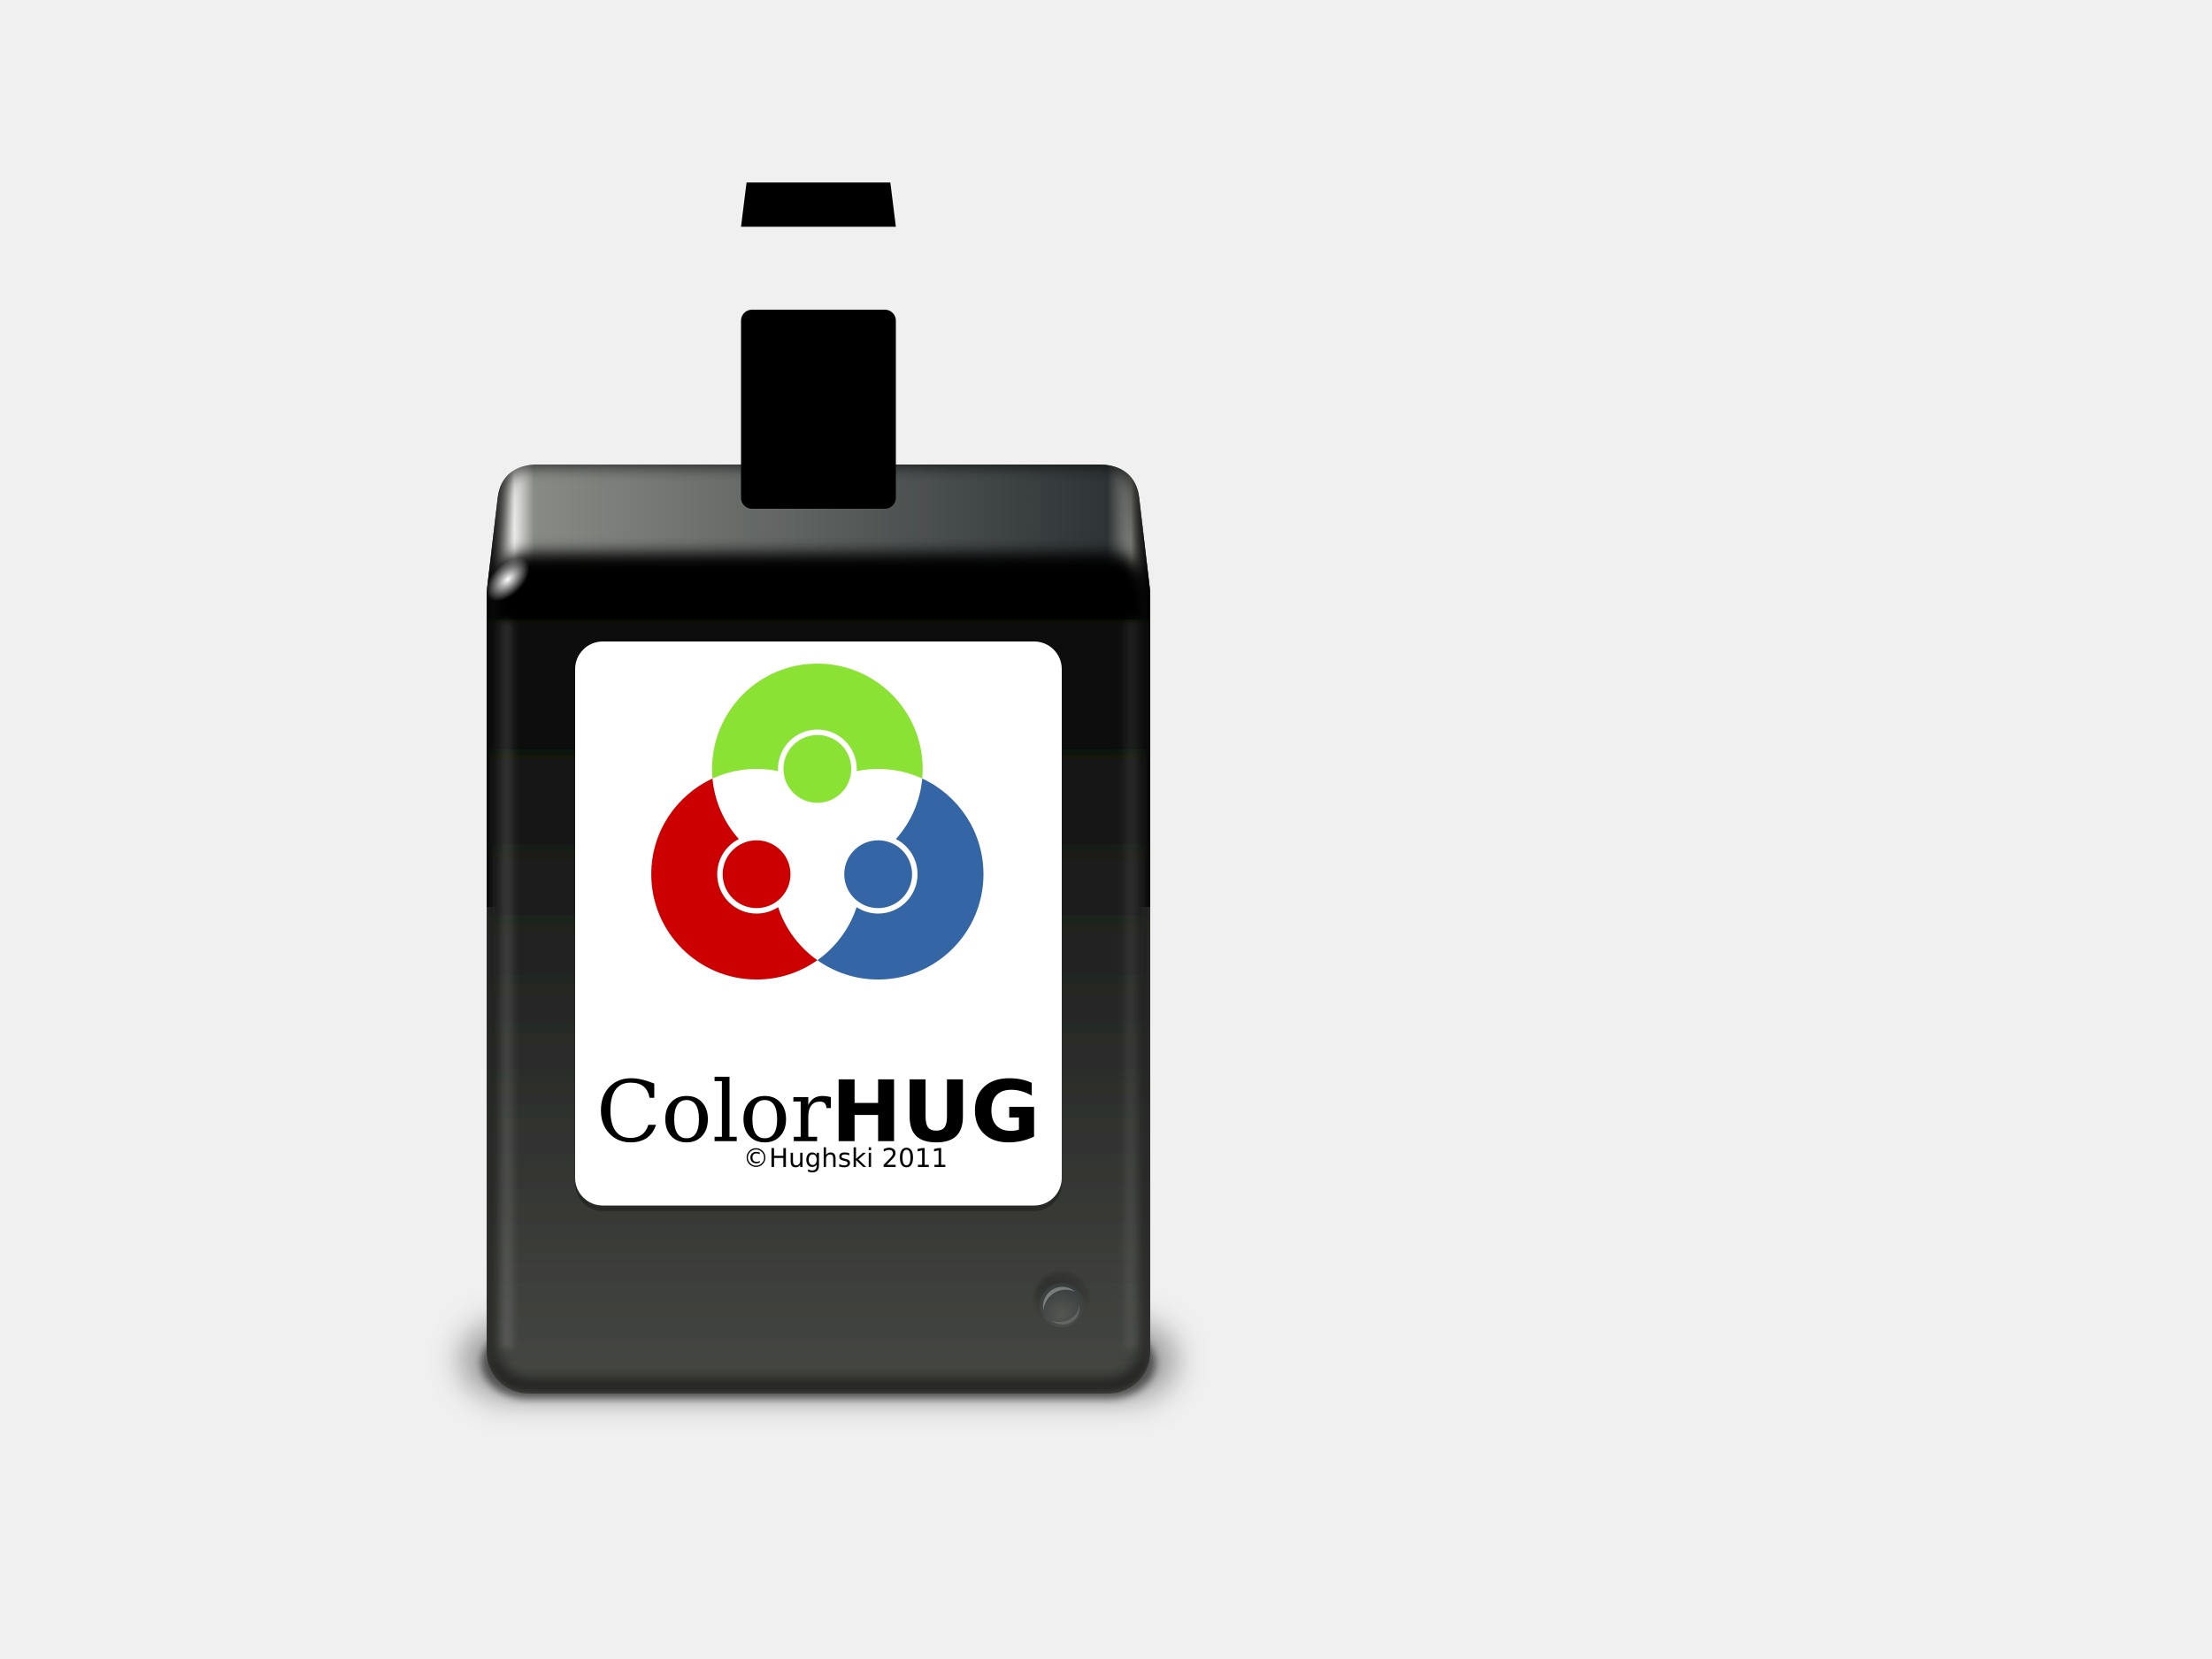
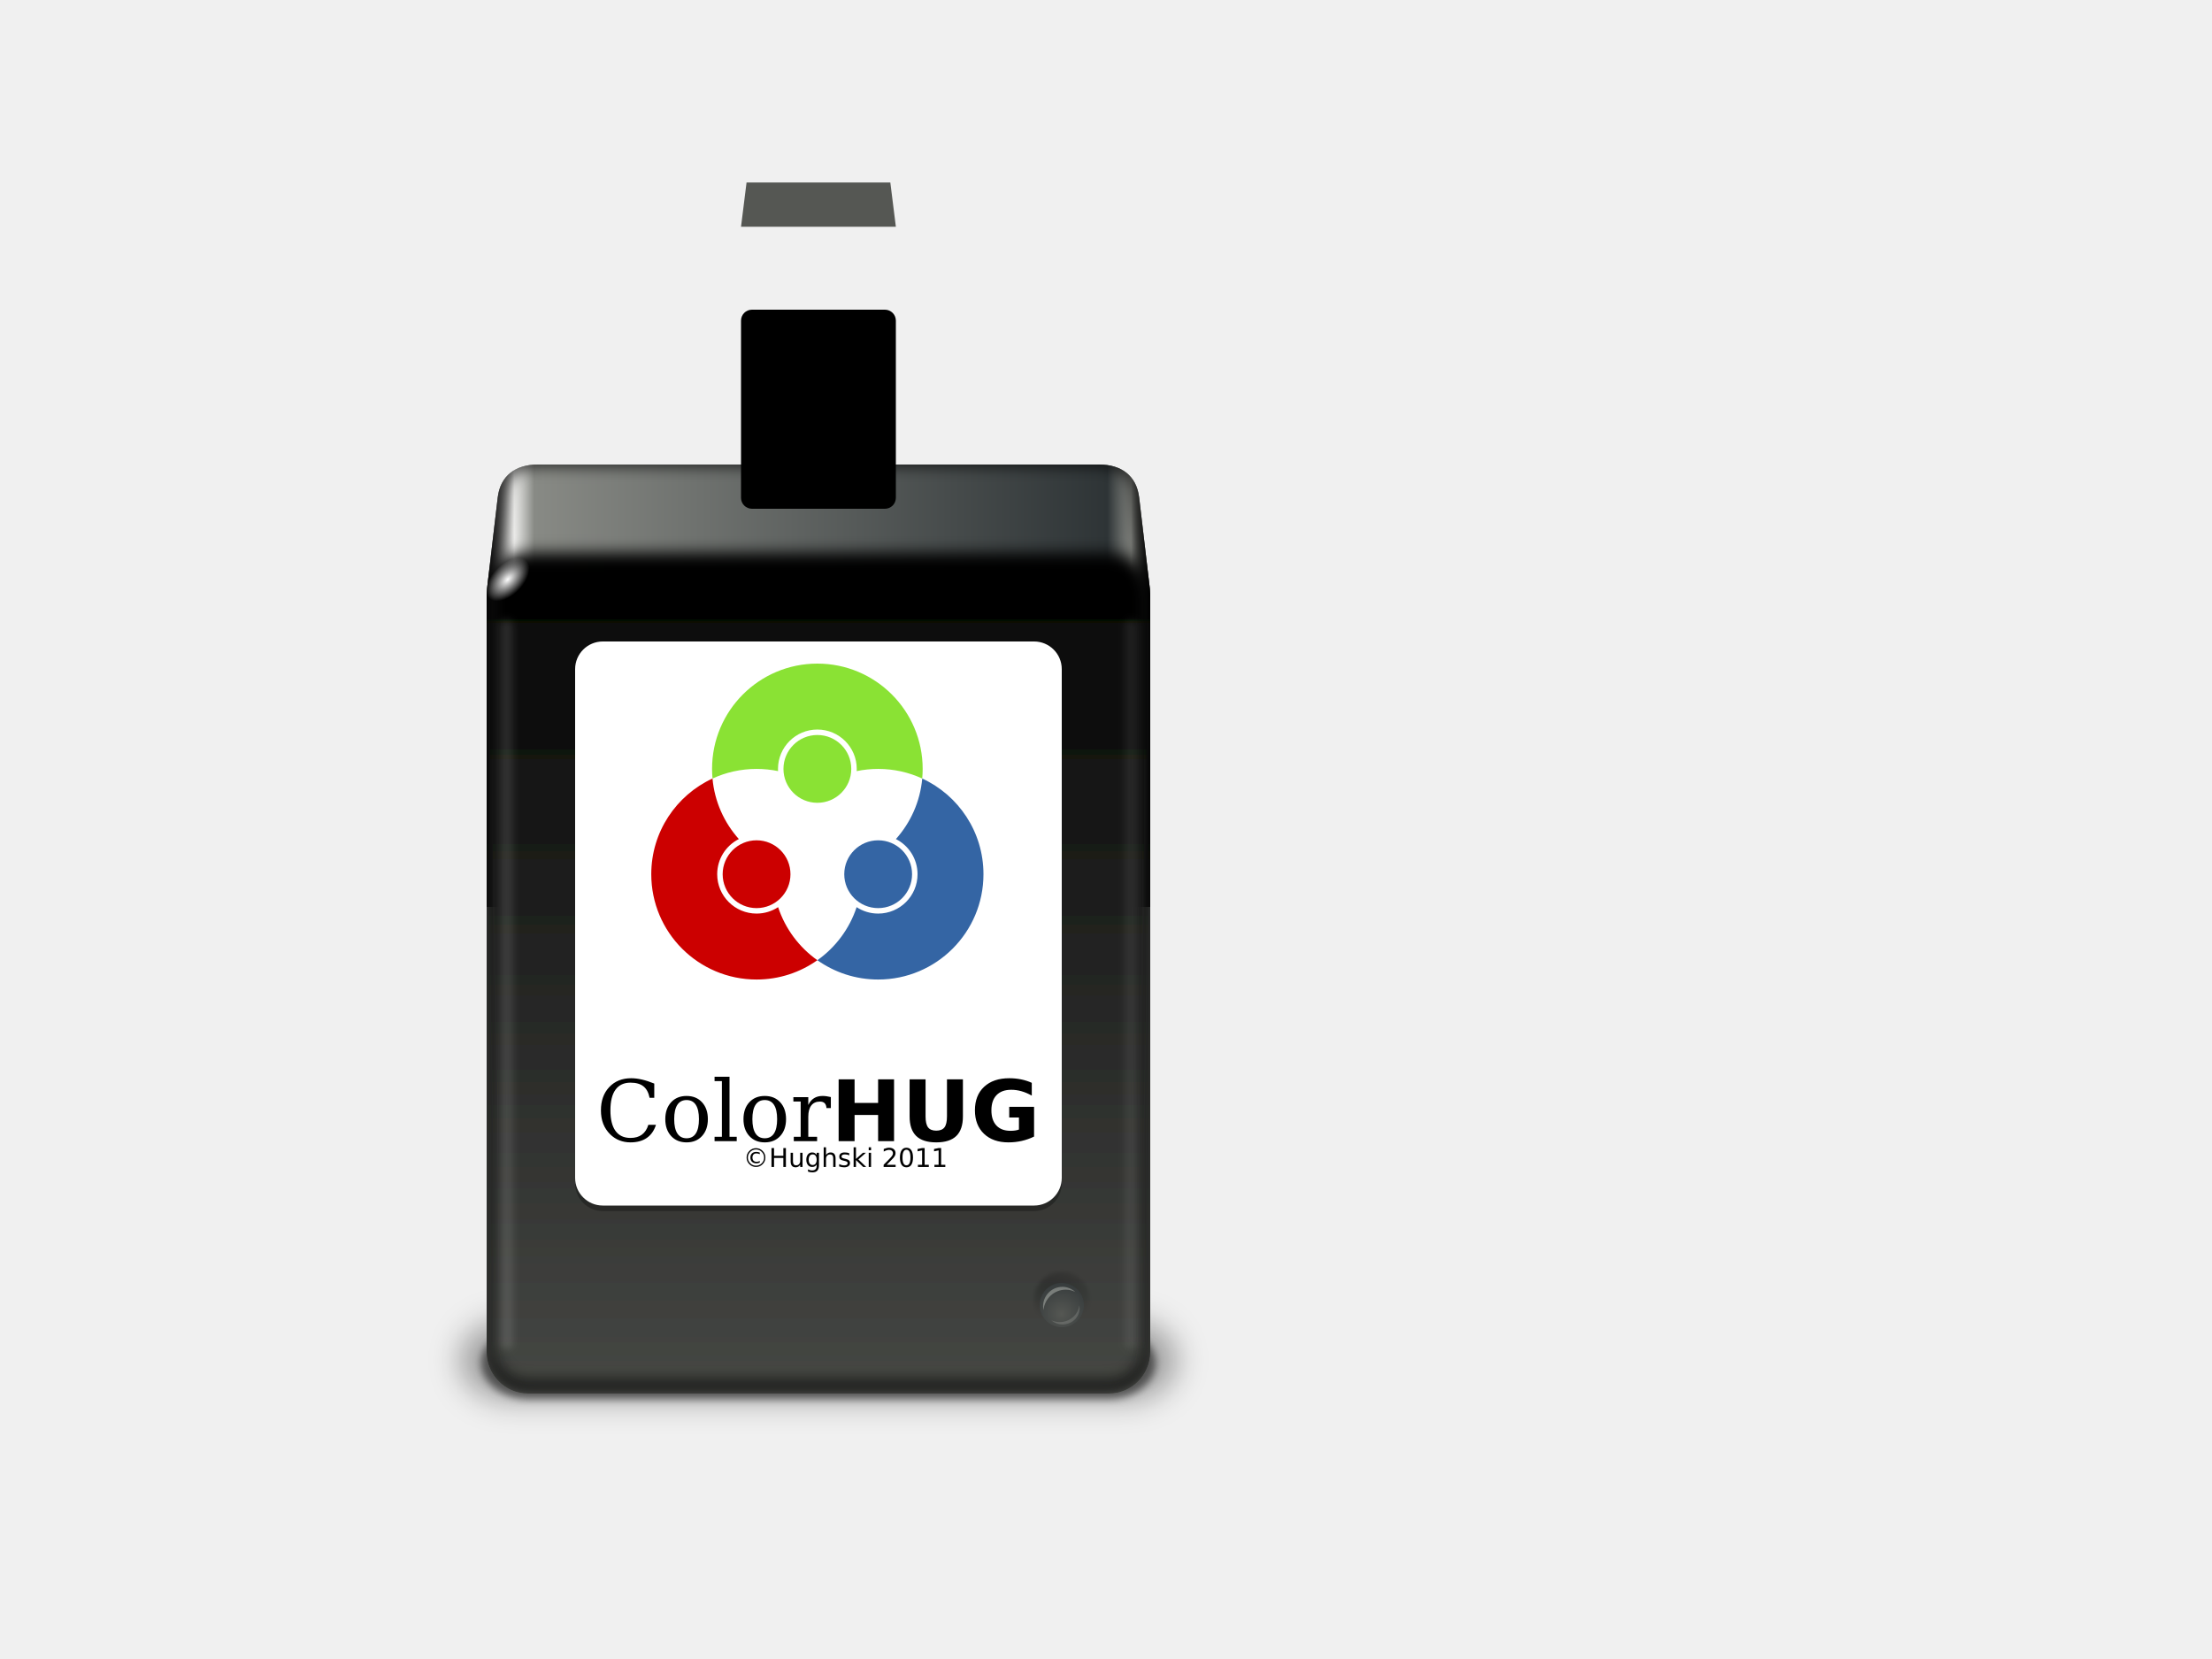
<svg xmlns="http://www.w3.org/2000/svg" xmlns:xlink="http://www.w3.org/1999/xlink" width="400" height="300" id="svg11300" version="1.0" style="display:inline;enable-background:new">
  <defs id="defs3">
    <linearGradient id="linearGradient4335">
      <stop style="stop-color:#000000;stop-opacity:1;" offset="0" id="stop4337" />
      <stop style="stop-color:#000000;stop-opacity:0;" offset="1" id="stop4339" />
    </linearGradient>
    <linearGradient id="linearGradient4213">
      <stop style="stop-color:#555753;stop-opacity:1" offset="0" id="stop4215" />
      <stop style="stop-color:#2e3436;stop-opacity:1" offset="1" id="stop4217" />
    </linearGradient>
    <linearGradient id="linearGradient4092">
      <stop style="stop-color:#000000;stop-opacity:1" offset="0" id="stop4094" />
      <stop style="stop-color:#555753;stop-opacity:1" offset="1" id="stop4096" />
    </linearGradient>
    <linearGradient id="linearGradient4084">
      <stop style="stop-color:#ffffff;stop-opacity:1;" offset="0" id="stop4086" />
      <stop style="stop-color:#ffffff;stop-opacity:0;" offset="1" id="stop4088" />
    </linearGradient>
    <linearGradient id="linearGradient4020">
      <stop style="stop-color:#000000;stop-opacity:1" offset="0" id="stop4022" />
      <stop id="stop4028" offset="0.043" style="stop-color:#eeeeec;stop-opacity:1" />
      <stop style="stop-color:#888a85;stop-opacity:1" offset="0.073" id="stop4030" />
      <stop id="stop4036" offset="0.935" style="stop-color:#2e3436;stop-opacity:1" />
      <stop id="stop4032" offset="0.971" style="stop-color:#888a85;stop-opacity:1" />
      <stop style="stop-color:#000000;stop-opacity:1" offset="1" id="stop4024" />
    </linearGradient>
    <clipPath clipPathUnits="userSpaceOnUse" id="clipPath3956">
      <path id="path3958" d="m 97.25,84 c -4.016,0 -6.781,2 -7.25,6 l -1.938,16.5 0,0.062 C 88.025,106.868 88,107.184 88,107.5 l 0,56.5 0,80.5 c 0,4.155 3.345,7.5 7.5,7.5 l 105,0 c 4.155,0 7.5,-3.345 7.5,-7.5 l 0,-80.5 0,-56.5 c 0,-0.316 -0.025,-0.632 -0.062,-0.938 l 0,-0.062 L 206,90 c -0.469,-4 -3.233,-6 -7.25,-6 l -101.5,0 z" style="color:#000000;fill:none;stroke:#000000;stroke-width:2;marker:none;visibility:visible;display:inline;overflow:visible;enable-background:accumulate" />
    </clipPath>
    <filter id="filter3964">
      <feGaussianBlur stdDeviation="1.44" id="feGaussianBlur3966" />
    </filter>
    <filter id="filter4008">
      <feGaussianBlur stdDeviation="1.36" id="feGaussianBlur4010" />
    </filter>
    <linearGradient xlink:href="#linearGradient4020" id="linearGradient4026" x1="87.827" y1="90" x2="208.048" y2="90" gradientUnits="userSpaceOnUse" />
    <radialGradient xlink:href="#linearGradient4084" id="radialGradient4090" cx="92.688" cy="106.438" fx="92.688" fy="106.438" r="2.438" gradientUnits="userSpaceOnUse" />
    <linearGradient xlink:href="#linearGradient4092" id="linearGradient4098" x1="150.709" y1="98.195" x2="150.709" y2="284.636" gradientUnits="userSpaceOnUse" />
    <filter id="filter4148">
      <feGaussianBlur stdDeviation="0.381" id="feGaussianBlur4150" />
    </filter>
    <radialGradient xlink:href="#linearGradient4213" id="radialGradient4219" cx="193.845" cy="241.227" fx="193.845" fy="241.227" r="5.875" gradientUnits="userSpaceOnUse" gradientTransform="matrix(1.766655,0,0,1.766655,-148.5554,-185.8258)" />
    <filter id="filter4273" x="-0.013" width="1.026" y="-0.124" height="1.248">
      <feGaussianBlur stdDeviation="0.673" id="feGaussianBlur4275" />
    </filter>
    <filter id="filter4325" x="-0.048" width="1.096" y="-0.45" height="1.9">
      <feGaussianBlur stdDeviation="2.439" id="feGaussianBlur4327" />
    </filter>
    <radialGradient xlink:href="#linearGradient4335" id="radialGradient4341" cx="191.572" cy="235.15" fx="191.572" fy="235.15" r="6.653" gradientUnits="userSpaceOnUse" gradientTransform="matrix(2.082972,6.0565865e-7,-2.9216155e-7,1.004798,-207.4677,-1.128323)" />
    <filter id="filter3838" x="-0.697" width="2.394" y="-0.012" height="1.024">
      <feGaussianBlur stdDeviation="0.672" id="feGaussianBlur3840" />
    </filter>
    <filter color-interpolation-filters="sRGB" id="filter3838-4" x="-0.697" width="2.394" y="-0.012" height="1.024">
      <feGaussianBlur stdDeviation="0.672" id="feGaussianBlur3840-6" />
    </filter>
  </defs>
  <g style="display:inline" id="layer1">
    <g id="layer2" style="display:none">
      <rect style="fill:#eeeeec;fill-opacity:1;fill-rule:nonzero;stroke:none;stroke-width:2;marker:none;visibility:visible;display:inline;overflow:visible;enable-background:accumulate" id="rect6284" width="48" height="48" x="296.062" y="51.996" />
      <rect y="127.996" x="303" height="32" width="32" id="rect6592" style="fill:#eeeeec;fill-opacity:1;fill-rule:nonzero;stroke:none;stroke-width:2;marker:none;visibility:visible;display:inline;overflow:visible;enable-background:accumulate" />
      <rect y="178" x="302" height="24" width="24" id="rect5028" style="fill:#ffffff;fill-opacity:1;fill-rule:nonzero;stroke:none;stroke-width:2;marker:none;visibility:visible;display:inline;overflow:visible;enable-background:accumulate" />
      <rect y="221" x="303" height="16" width="16" id="rect6833" style="fill:#eeeeec;fill-opacity:1;fill-rule:nonzero;stroke:none;stroke-width:2;marker:none;visibility:visible;display:inline;overflow:visible;enable-background:accumulate" />
      <rect style="fill:#eeeeec;fill-opacity:1;fill-rule:nonzero;stroke:none;stroke-width:2;marker:none;visibility:visible;display:inline;overflow:visible;enable-background:accumulate" id="rect6749" width="22" height="22" x="303" y="179.059" />
      <text id="context" style="font-size:18px;font-style:normal;font-variant:normal;font-weight:normal;font-stretch:normal;fill:#000000;fill-opacity:1;stroke:none;display:inline;enable-background:new;font-family:DejaVu Sans;-inkscape-font-specification:DejaVu Sans" x="31.871" xml:space="preserve" y="18.86">
        <tspan id="tspan2716" x="31.871" y="18.86" style="font-style:normal;font-variant:normal;font-weight:normal;font-stretch:normal;font-family:DejaVu Sans;-inkscape-font-specification:DejaVu Sans">context</tspan>
      </text>
      <text id="icon-name" style="font-size:18px;font-style:normal;font-variant:normal;font-weight:bold;font-stretch:normal;text-align:start;line-height:125%;writing-mode:lr-tb;text-anchor:start;fill:#000000;fill-opacity:1;stroke:none;display:inline;enable-background:new;font-family:DejaVu Sans;-inkscape-font-specification:DejaVu Sans Bold" x="302.871" xml:space="preserve" y="18.86">
        <tspan id="tspan3023" x="302.871" y="18.86" style="font-size:18px;font-style:normal;font-variant:normal;font-weight:bold;font-stretch:normal;font-family:DejaVu Sans;-inkscape-font-specification:DejaVu Sans Bold">name</tspan>
      </text>
      <rect y="32" x="20" height="256" width="256" id="rect6282" style="fill:#eeeeec;fill-opacity:1;fill-rule:nonzero;stroke:none;stroke-width:2;marker:none;visibility:visible;display:inline;overflow:visible;enable-background:accumulate" />
    </g>
    <g id="layer4" style="display:inline">
      <g id="g6154" style="fill:#ffffff" transform="matrix(1.25,0,0,1.25,-78,-47.25)" />
    </g>
    <g id="layer5" style="display:inline">
      <g id="g8198" transform="matrix(5.092804,0,0,2.238878,20.30169,129.4805)" style="opacity:0.4" />
      <g id="g8230" style="display:inline" transform="matrix(4.889087,0,0,4.889087,322.0604,251.8199)" />
      <path style="opacity:0.35;fill:none;stroke:#ffffff;stroke-width:1;stroke-linecap:butt;stroke-linejoin:miter;stroke-miterlimit:4;stroke-opacity:1;stroke-dasharray:none;stroke-dashoffset:0;marker:none;visibility:visible;display:inline;overflow:visible;enable-background:accumulate" id="path5171-2" d="m 711.969,228 c -1.908,1e-5 -3.497,0.758 -4.469,1.719 l 0,1.781 9,0 0,-1.75 c -0.966,-0.987 -2.591,-1.75 -4.531,-1.75 z" transform="translate(-7.8685593e-7,2.029528e-6)" />
      <rect style="opacity:0.332;color:#000000;fill:#000000;fill-opacity:1;fill-rule:nonzero;stroke:none;stroke-width:2;marker:none;visibility:visible;display:inline;overflow:visible;filter:url(#filter4325);enable-background:accumulate" id="rect4239-7" width="121.873" height="13.006" x="87.064" y="240" rx="8.687" ry="6.503" transform="matrix(1.066791,0,0,1.133087,-9.885143,-33.30946)" />
      <rect style="opacity:0.516;color:#000000;fill:#000000;fill-opacity:1;fill-rule:nonzero;stroke:none;stroke-width:2;marker:none;visibility:visible;display:inline;overflow:visible;enable-background:accumulate;filter:url(#filter4273)" id="rect4239" width="121.873" height="13.006" x="87.064" y="240" rx="8.687" ry="6.503" />
      <g id="g3933" clip-path="url(#clipPath3956)">
        <path style="color:#000000;fill:#888a85;fill-opacity:1;fill-rule:nonzero;stroke:none;stroke-width:2;marker:none;visibility:visible;display:inline;overflow:visible;enable-background:accumulate" d="m 97.25,84 c -4.016,0 -6.781,2 -7.25,6 l -1.938,16.5 0,0.062 C 88.025,106.868 88,107.184 88,107.5 l 0,56.5 0,80.5 c 0,4.155 3.345,7.5 7.5,7.5 l 105,0 c 4.155,0 7.5,-3.345 7.5,-7.5 l 0,-80.5 0,-56.5 c 0,-0.316 -0.025,-0.632 -0.062,-0.938 l 0,-0.062 L 206,90 c -0.469,-4 -3.233,-6 -7.25,-6 l -101.5,0 z" id="rect3003-6-3-9" />
        <path id="rect3003-6-3" d="M 97.25,84 C 93.234,84 90.469,86 90,90 L 88.062,106.562 88,107.5 l 0,56.5 120,0 0,-56.5 -0.062,-0.938 L 206,90 c -0.469,-4 -3.233,-6 -7.25,-6 l -101.5,0 z" style="color:#000000;fill:url(#linearGradient4026);fill-opacity:1;fill-rule:nonzero;stroke:none;stroke-width:2;marker:none;visibility:visible;display:inline;overflow:visible;enable-background:accumulate" />
        <rect ry="7.5" rx="7.5" y="100" x="88" height="152" width="120" id="rect3003" style="color:#000000;fill:url(#linearGradient4098);fill-opacity:1;fill-rule:nonzero;stroke:none;stroke-width:2;marker:none;visibility:visible;display:inline;overflow:visible;enable-background:accumulate;filter:url(#filter4008)" />
        <path id="rect3003-7" d="m 97.25,83 c -4.016,0 -6.781,2 -7.25,6 l -1.938,17.5 0,0.062 C 88.025,106.868 88,107.184 88,107.5 l 0,56.5 0,79.5 c 0,4.155 3.345,7.5 7.5,7.5 l 105,0 c 4.155,0 7.5,-3.345 7.5,-7.5 l 0,-79.5 0,-56.5 c 0,-0.316 -0.025,-0.632 -0.062,-0.938 l 0,-0.062 L 206,89 c -0.469,-4 -3.233,-6 -7.25,-6 z" style="color:#000000;fill:none;stroke:#000000;stroke-width:2;marker:none;visibility:visible;display:inline;overflow:visible;filter:url(#filter3964);enable-background:accumulate" />
      </g>
      <rect ry="5" rx="5" y="117" x="104" height="102" width="88" id="rect3036-5" style="color:#000000;fill:#000000;fill-opacity:1;fill-rule:nonzero;stroke:none;stroke-width:2;marker:none;visibility:visible;display:inline;overflow:visible;enable-background:accumulate;opacity:0.282" />
      <g id="g3038">
        <rect ry="5" rx="5" y="116" x="104" height="102" width="88" id="rect3036" style="color:#000000;fill:#ffffff;fill-opacity:1;fill-rule:nonzero;stroke:none;stroke-width:2;marker:none;visibility:visible;display:inline;overflow:visible;enable-background:accumulate" />
        <g id="g3010" style="display:inline" transform="matrix(0.1278045,0,0,0.1278045,101.7965,95.54137)">
          <g id="g3513" transform="matrix(0.726829,0,0,0.726829,98.3415,113.332)">
            <path id="path2996-8-8-7" d="M 564.156,331.125 C 560.067,376.197 541.385,417.054 512.875,448.938 537.859,461.566 555,487.467 555,517.375 555,559.704 520.673,594 478.344,594 c -15.487,0 -29.884,-4.601 -41.938,-12.5 -13.849,42.093 -40.94,78.181 -76.375,103.281 33.427,23.667 74.239,37.594 118.312,37.594 113.218,0 205,-91.782 205,-205 0,-82.582 -48.825,-153.776 -119.188,-186.25 z" style="color:#000000;fill:#3465a4;fill-opacity:1;fill-rule:nonzero;stroke:none;stroke-width:2;marker:none;visibility:visible;display:inline;overflow:visible;enable-background:accumulate" />
            <path id="path2996-4" d="m 360,107.375 c -113.218,0 -205,91.782 -205,205 0,6.33 0.313,12.566 0.875,18.75 26.096,-12.039 55.156,-18.75 85.781,-18.75 14.341,0 28.336,1.48 41.844,4.281 -0.078,-1.421 -0.156,-2.841 -0.156,-4.281 0,-42.329 34.327,-76.656 76.656,-76.656 42.329,0 76.656,34.327 76.656,76.656 0,1.44 -0.078,2.861 -0.156,4.281 13.508,-2.801 27.503,-4.281 41.844,-4.281 30.625,0 59.685,6.711 85.781,18.75 0.562,-6.184 0.875,-12.42 0.875,-18.75 0,-113.218 -91.782,-205 -205,-205 z" style="color:#000000;fill:#8ae234;fill-opacity:1;fill-rule:nonzero;stroke:none;stroke-width:2;marker:none;visibility:visible;display:inline;overflow:visible;enable-background:accumulate" />
            <path id="path2996-8-8-8-6" d="m 155.844,331.125 c -70.362,32.474 -119.188,103.668 -119.188,186.25 0,113.218 91.782,205 205,205 44.074,0 84.886,-13.926 118.312,-37.594 C 324.534,659.681 297.443,623.593 283.594,581.5 271.541,589.399 257.143,594 241.656,594 199.327,594 165,559.704 165,517.375 c 0,-29.908 17.141,-55.809 42.125,-68.438 -28.51,-31.884 -47.192,-72.74 -51.281,-117.812 z" style="color:#000000;fill:#cc0000;fill-opacity:1;fill-rule:nonzero;stroke:none;stroke-width:2;marker:none;visibility:visible;display:inline;overflow:visible;enable-background:accumulate" />
            <path transform="matrix(0.338462,0,0,0.338462,358.203,406.563)" d="m 550,327.362 c 0,107.696 -87.304,195 -195,195 -107.696,0 -195,-87.304 -195,-195 0,-107.696 87.304,-195 195,-195 107.696,0 195,87.304 195,195 z" id="path2996-8-8-1" style="color:#000000;fill:#3465a4;fill-opacity:1;fill-rule:nonzero;stroke:none;stroke-width:2;marker:none;visibility:visible;display:inline;overflow:visible;enable-background:accumulate" />
            <path transform="matrix(0.338462,0,0,0.338462,239.846,201.563)" d="m 550,327.362 c 0,107.696 -87.304,195 -195,195 -107.696,0 -195,-87.304 -195,-195 0,-107.696 87.304,-195 195,-195 107.696,0 195,87.304 195,195 z" id="path2996-8-8-1-5" style="color:#000000;fill:#8ae234;fill-opacity:1;fill-rule:nonzero;stroke:none;stroke-width:2;marker:none;visibility:visible;display:inline;overflow:visible;enable-background:accumulate" />
            <path transform="matrix(0.338462,0,0,0.338462,121.489,406.563)" d="m 550,327.362 c 0,107.696 -87.304,195 -195,195 -107.696,0 -195,-87.304 -195,-195 0,-107.696 87.304,-195 195,-195 107.696,0 195,87.304 195,195 z" id="path2996-8-8-1-5-7" style="color:#000000;fill:#cc0000;fill-opacity:1;fill-rule:nonzero;stroke:none;stroke-width:2;marker:none;visibility:visible;display:inline;overflow:visible;enable-background:accumulate" />
          </g>
          <text xml:space="preserve" style="font-size:120px;font-style:normal;font-variant:normal;font-weight:normal;font-stretch:normal;line-height:125%;letter-spacing:0px;word-spacing:0px;fill:#000000;fill-opacity:1;stroke:none;font-family:DejaVu Serif;-inkscape-font-specification:DejaVu Serif" x="47.028" y="867.099" id="text3468">
            <tspan id="tspan3470" x="47.028" y="867.099" style="font-size:120px;font-weight:normal;fill:#000000;-inkscape-font-specification:DejaVu Serif">Color<tspan style="font-style:normal;font-variant:normal;font-weight:bold;font-stretch:normal;fill:#000000;font-family:DejaVu Sans;-inkscape-font-specification:DejaVu Sans Bold" id="tspan3476">HUG</tspan>
            </tspan>
          </text>
          <text xml:space="preserve" style="font-size:36.681px;font-style:normal;font-weight:normal;text-align:end;line-height:125%;letter-spacing:0px;word-spacing:0px;text-anchor:end;fill:#000000;fill-opacity:1;stroke:none;display:inline;font-family:DejaVu Sans;-inkscape-font-specification:DejaVu Sans" x="672.671" y="903.595" id="text3991-0-1-3">
            <tspan x="672.671" y="903.595" style="font-size:36.681px;font-style:normal;font-variant:normal;font-weight:normal;font-stretch:normal;text-align:end;line-height:125%;writing-mode:lr-tb;text-anchor:end;fill:#000000;font-family:DejaVu Sans;-inkscape-font-specification:DejaVu Sans" id="tspan4016-2-8">©Hughski 2011</tspan>
          </text>
        </g>
      </g>
      <path style="color:#000000;fill:url(#radialGradient4090);fill-opacity:1;fill-rule:nonzero;stroke:none;stroke-width:2;marker:none;visibility:visible;display:inline;overflow:visible;enable-background:accumulate" id="path4082" d="m 95.125,106.438 a 2.438,2.438 0 1 1 -4.875,0 2.438,2.438 0 1 1 4.875,0 z" transform="matrix(1.395498,-1.395498,0.8050951,0.8050951,-123.225,148.4342)" />
      <g id="g4329">
        <path transform="matrix(0.8510638,0,0,0.8510638,26.89362,32.44681)" d="m 199.875,238 a 5.875,5.875 0 1 1 -11.75,0 5.875,5.875 0 1 1 11.75,0 z" id="path4124" style="color:#000000;fill:url(#radialGradient4341);fill-opacity:1;fill-rule:nonzero;stroke:none;stroke-width:2;marker:none;visibility:visible;display:inline;overflow:visible;filter:url(#filter4148);enable-background:accumulate;opacity:0.237" />
        <path transform="matrix(0.6808511,0,0,0.6808511,59.9149,73.95745)" d="m 199.875,238 a 5.875,5.875 0 1 1 -11.75,0 5.875,5.875 0 1 1 11.75,0 z" id="path4124-0" style="color:#000000;fill:url(#radialGradient4219);fill-opacity:1;fill-rule:nonzero;stroke:none;stroke-width:2;marker:none;visibility:visible;display:inline;overflow:visible;enable-background:accumulate" />
        <path id="path4124-0-5" d="m 192.111,232.703 c -1.925,0 -3.486,1.571 -3.486,3.509 0,0.242 0.026,0.466 0.072,0.694 0.2,-2.073 1.919,-3.691 4.031,-3.691 0.608,0 1.188,0.161 1.707,0.402 -0.618,-0.561 -1.426,-0.914 -2.324,-0.914 z" style="opacity:0.401;color:#000000;fill:#d3d7cf;fill-opacity:1;fill-rule:nonzero;stroke:none;stroke-width:2;marker:none;visibility:visible;display:inline;overflow:visible;enable-background:accumulate" />
        <path id="path4124-0-5-4" d="m 192.146,239.5 c 1.696,0 3.07,-1.291 3.07,-2.883 0,-0.199 -0.023,-0.383 -0.064,-0.571 -0.176,1.703 -1.69,3.033 -3.55,3.033 -0.536,0 -1.047,-0.132 -1.503,-0.33 0.544,0.461 1.256,0.751 2.047,0.751 z" style="opacity:0.191;color:#000000;fill:#d3d7cf;fill-opacity:1;fill-rule:nonzero;stroke:none;stroke-width:2;marker:none;visibility:visible;display:inline;overflow:visible;enable-background:accumulate" />
      </g>
      <rect style="opacity:0.118;color:#000000;fill:#ffffff;fill-opacity:1;fill-rule:nonzero;stroke:none;stroke-width:2;marker:none;visibility:visible;display:inline;overflow:visible;enable-background:accumulate;filter:url(#filter3838)" id="rect3068" width="2.312" height="132" x="90.438" y="112" rx="1.156" ry="1.114" />
      <rect style="opacity:0.078;color:#000000;fill:#ffffff;fill-opacity:1;fill-rule:nonzero;stroke:none;stroke-width:2;marker:none;visibility:visible;display:inline;overflow:visible;filter:url(#filter3838-4);enable-background:accumulate" id="rect3068-2" width="2.312" height="132" x="203.438" y="112" rx="1.156" ry="1.114" />
      <rect style="color:#000000;fill:#000000;fill-opacity:1;fill-rule:nonzero;stroke:none;stroke-width:2;marker:none;visibility:visible;display:inline;overflow:visible;enable-background:accumulate" id="rect3866" width="28" height="36" x="134" y="56" rx="1.98" ry="1.98" />
-       <path style="color:#000000;fill:#000000;fill-opacity:1;fill-rule:nonzero;stroke:none;stroke-width:2;marker:none;visibility:visible;display:inline;overflow:visible;enable-background:accumulate" d="m 134,41 28,0 -1,-8 -26,0 z" id="rect3866-4" />
+       <path style="color:#000000;fill:#555753;fill-opacity:1;fill-rule:nonzero;stroke:none;stroke-width:2;marker:none;visibility:visible;display:inline;overflow:visible;enable-background:accumulate" d="m 134,41 28,0 -1,-8 -26,0 z" id="rect3866-4" />
    </g>
  </g>
</svg>
